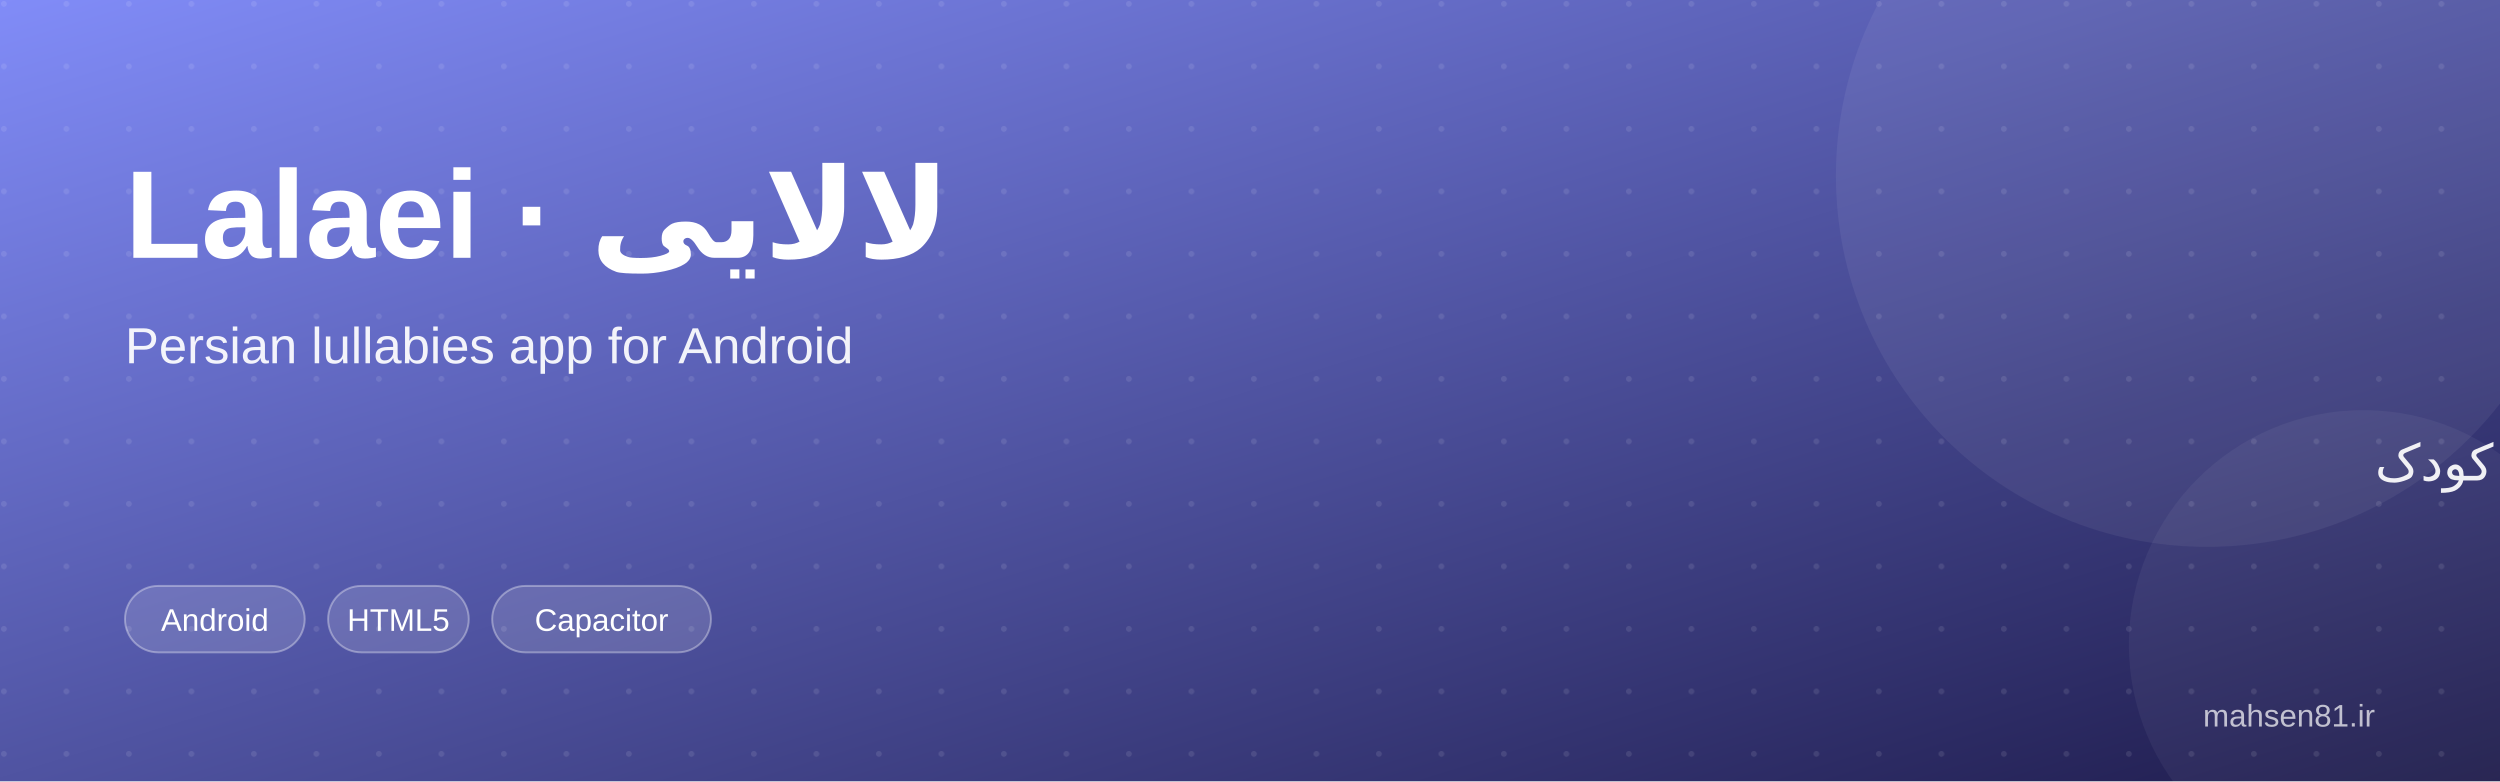
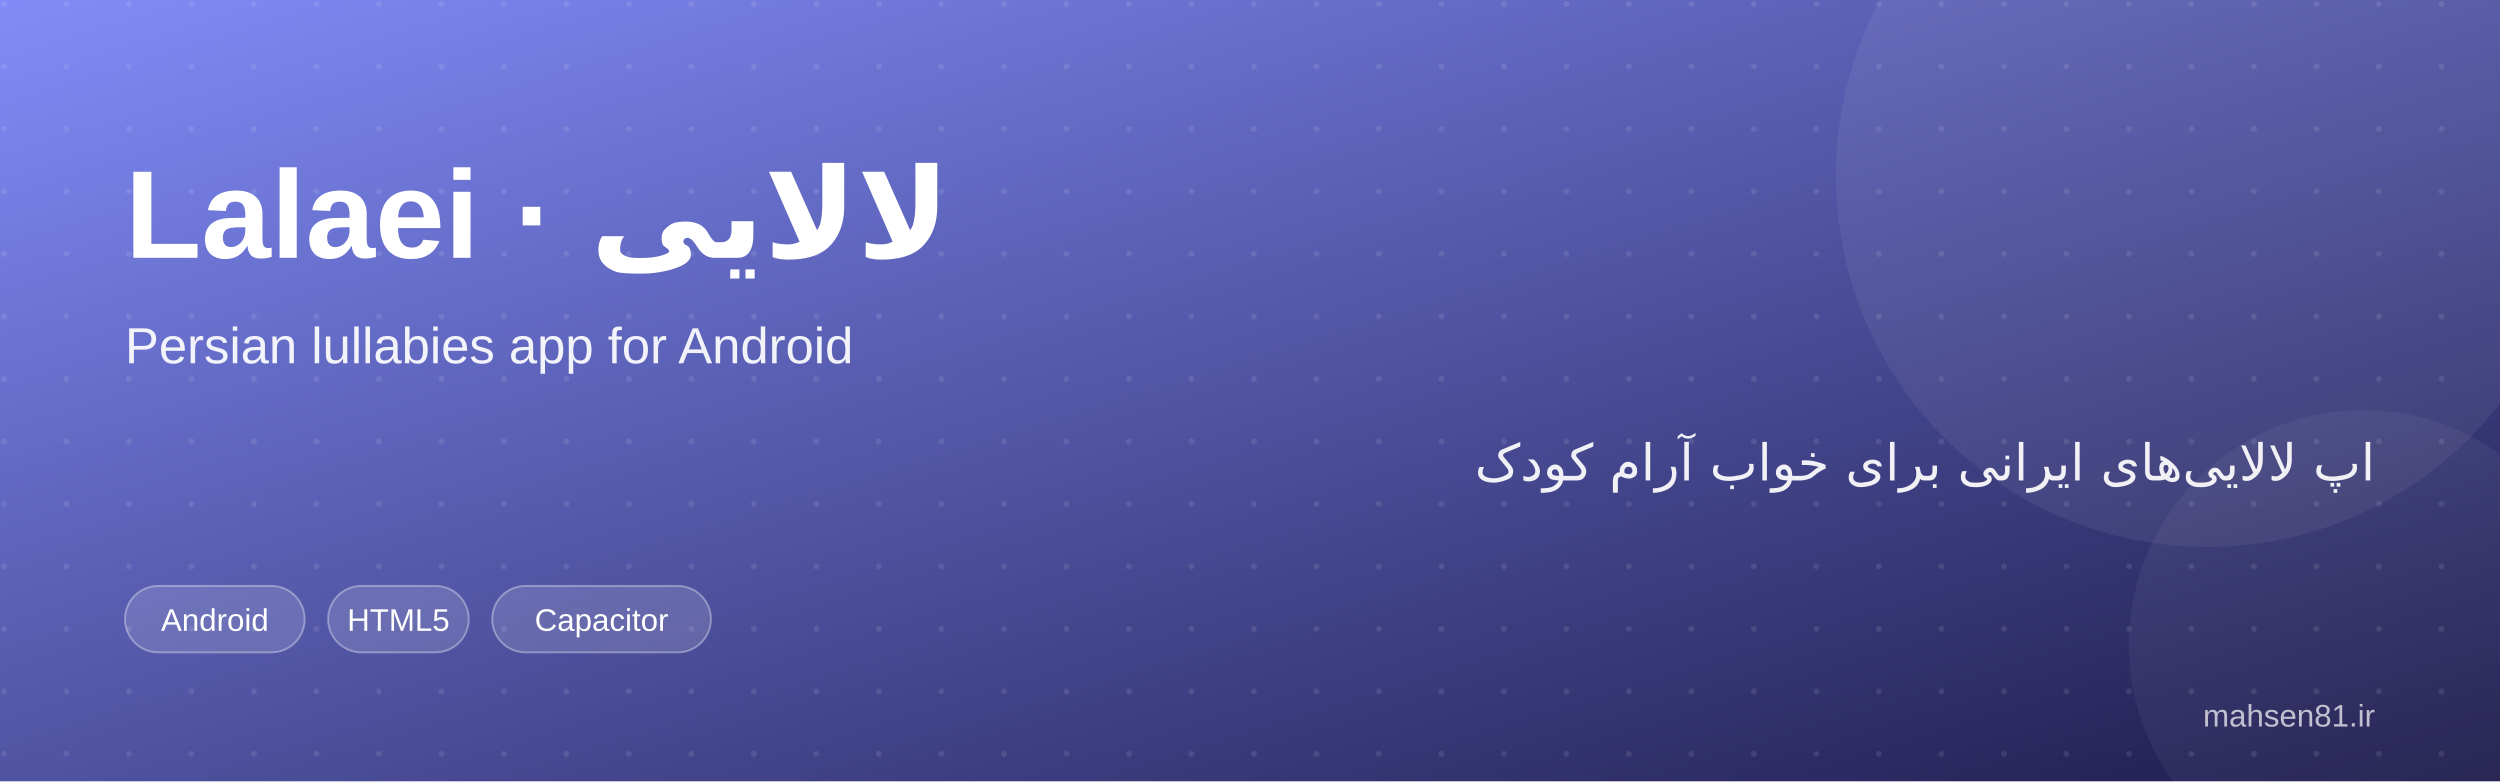
<svg xmlns="http://www.w3.org/2000/svg" width="1280" height="400" viewBox="0 0 1280 400">
  <defs>
    <linearGradient id="g" x1="0" y1="0" x2="1" y2="1">
      <stop offset="0" stop-color="#818cf8" />
      <stop offset="1" stop-color="#1e1b4b" />
    </linearGradient>
    <pattern id="p" width="32" height="32" patternUnits="userSpaceOnUse">
      <circle cx="2" cy="2" r="1.5" fill="#fff" fill-opacity=".10" />
    </pattern>
  </defs>
  <rect width="1280" height="400" fill="url(#g)" />
  <rect width="1280" height="400" fill="url(#p)" />
  <circle cx="1130" cy="90" r="190" fill="#fff" fill-opacity=".06" />
  <circle cx="1210" cy="330" r="120" fill="#fff" fill-opacity=".05" />
  <text x="64" y="132" font-size="64" font-weight="700" fill="#fff" font-family="Segoe UI,Arial">Lalaei · لالایی</text>
  <text x="64" y="186" font-size="26" fill="#fff" fill-opacity=".92" font-family="Segoe UI,Arial">Persian lullabies app for Android</text>
-   <text x="1216" y="246" font-size="26" fill="#fff" fill-opacity=".92" text-anchor="end" direction="rtl" font-family="Vazirmatn,Tahoma,Segoe UI">اپ لالایی‌های ایرانی برای خواب آرام کودک</text>
+   <text x="1216" y="246" font-size="26" fill="#fff" fill-opacity=".92" text-anchor="start" direction="rtl" font-family="Vazirmatn,Tahoma,Segoe UI">اپ لالایی‌های ایرانی برای خواب آرام کودک</text>
  <rect x="64" y="300" rx="17" width="92" height="34" fill="#ffffff" fill-opacity=".14" stroke="#fff" stroke-opacity=".35" />
  <text x="110.0" y="323" text-anchor="middle" font-size="16" fill="#fff" font-family="Segoe UI,Arial">Android</text>
  <rect x="168" y="300" rx="17" width="72" height="34" fill="#ffffff" fill-opacity=".14" stroke="#fff" stroke-opacity=".35" />
  <text x="204.0" y="323" text-anchor="middle" font-size="16" fill="#fff" font-family="Segoe UI,Arial">HTML5</text>
  <rect x="252" y="300" rx="17" width="112" height="34" fill="#ffffff" fill-opacity=".14" stroke="#fff" stroke-opacity=".35" />
  <text x="308.0" y="323" text-anchor="middle" font-size="16" fill="#fff" font-family="Segoe UI,Arial">Capacitor</text>
  <text x="1216" y="372" font-size="16" fill="#fff" fill-opacity=".7" text-anchor="end" font-family="Segoe UI,Arial">mahsen81.ir</text>
</svg>
